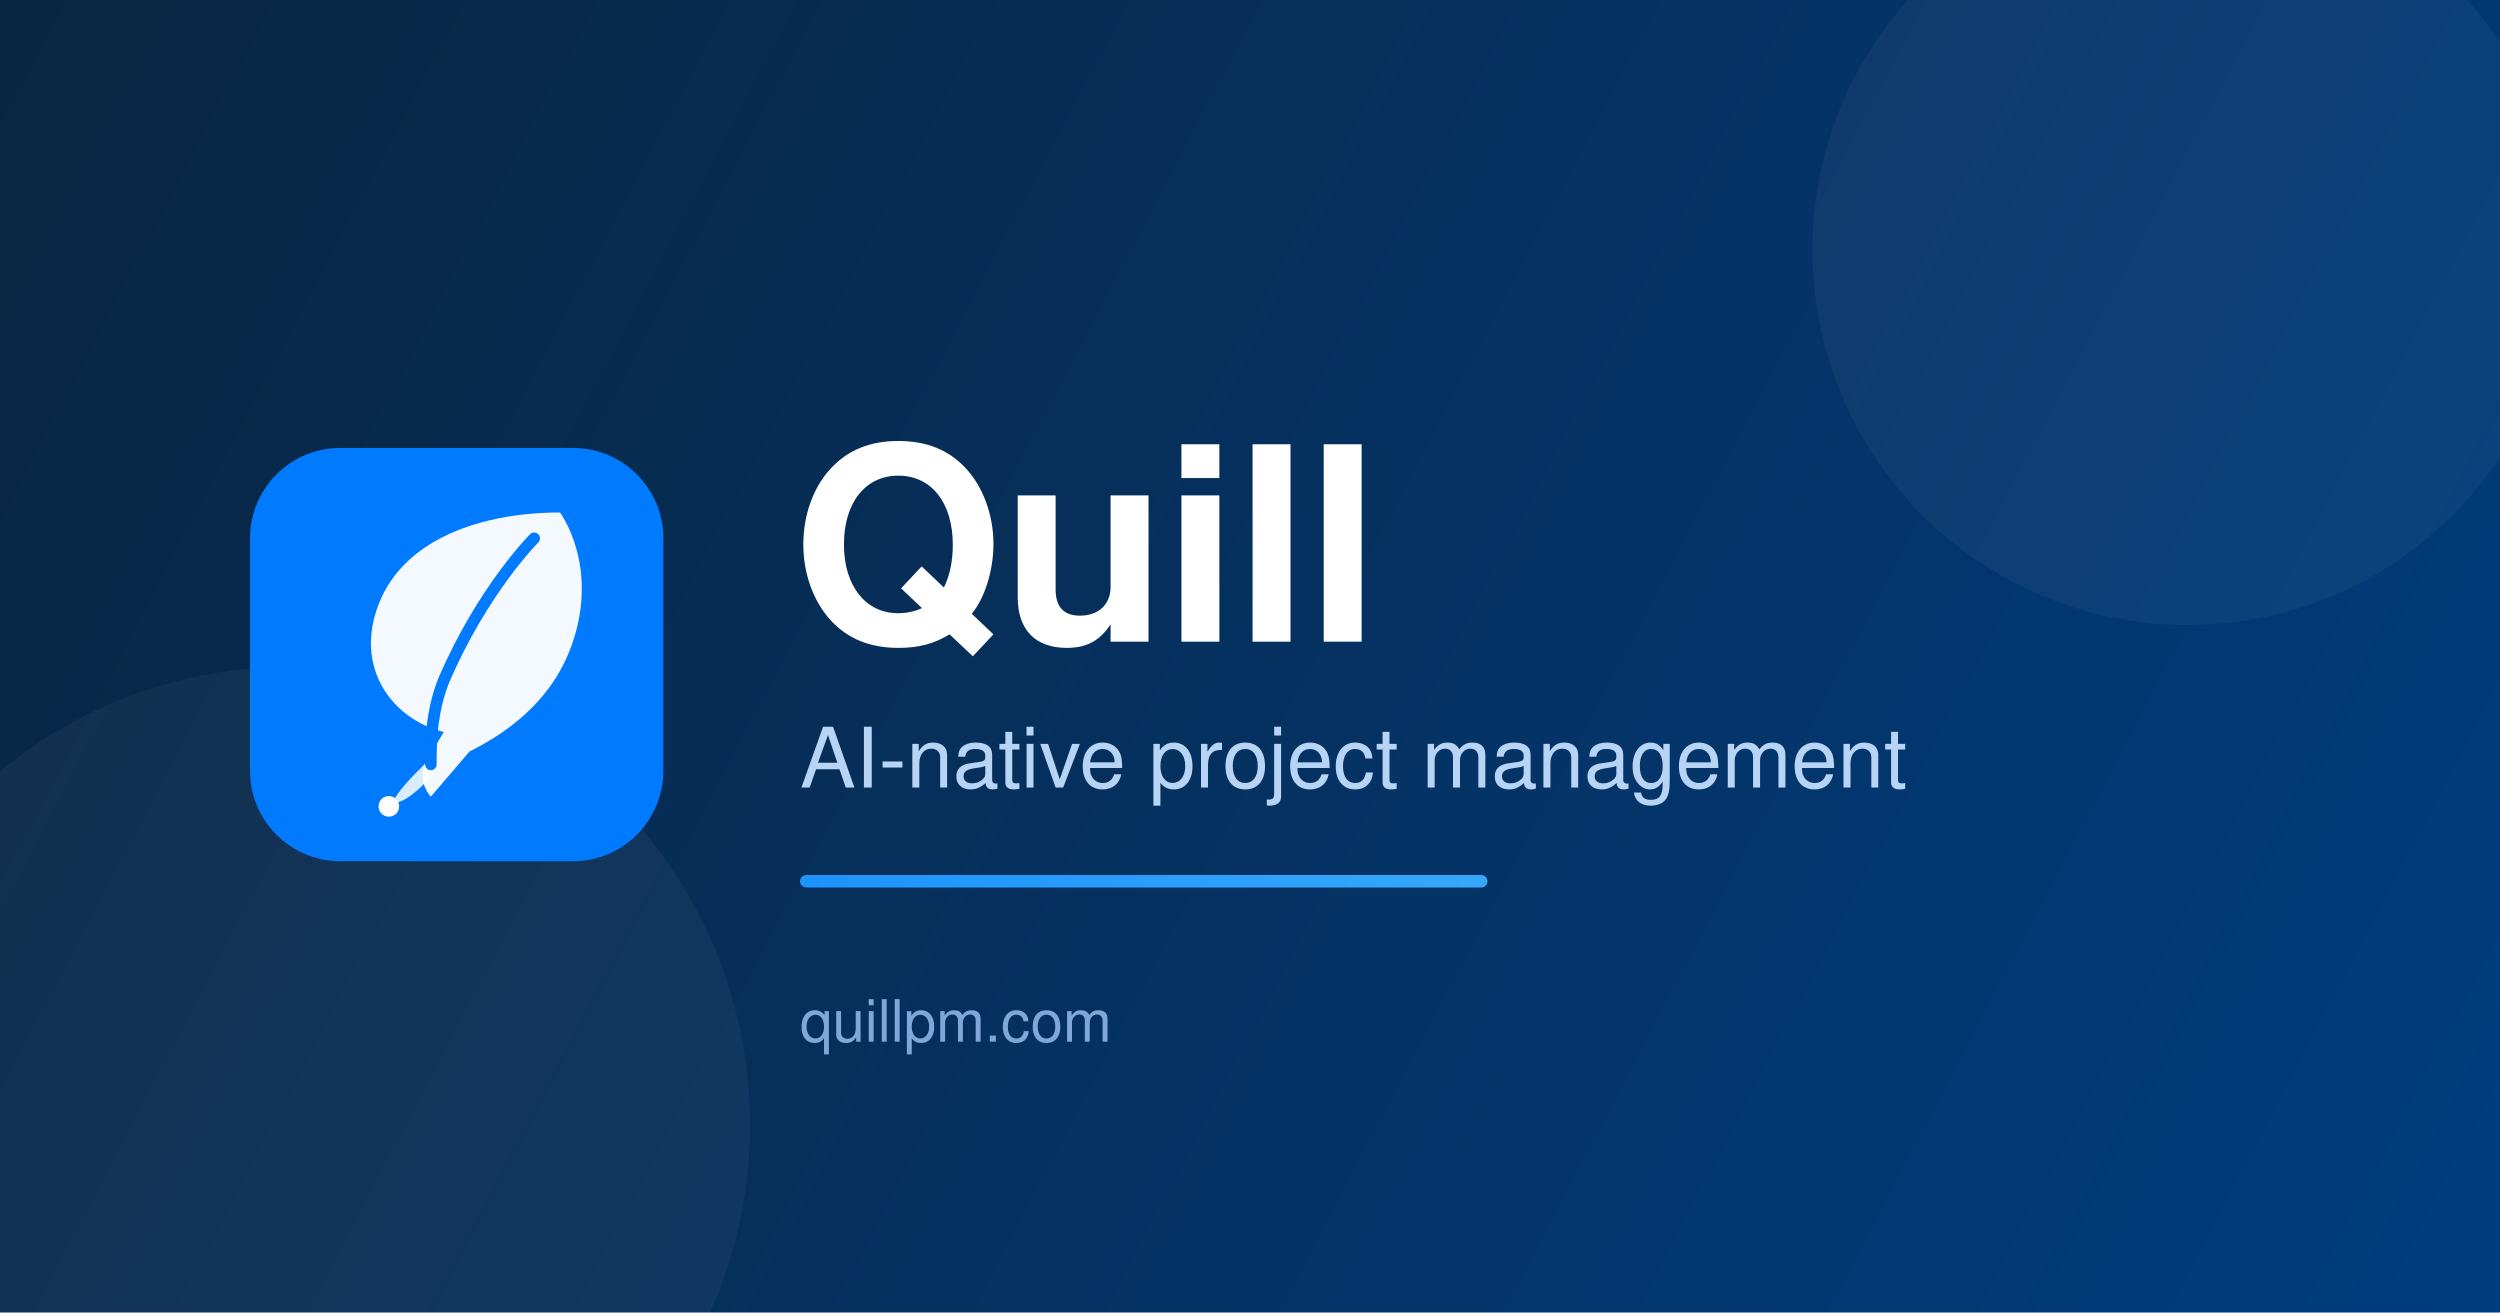
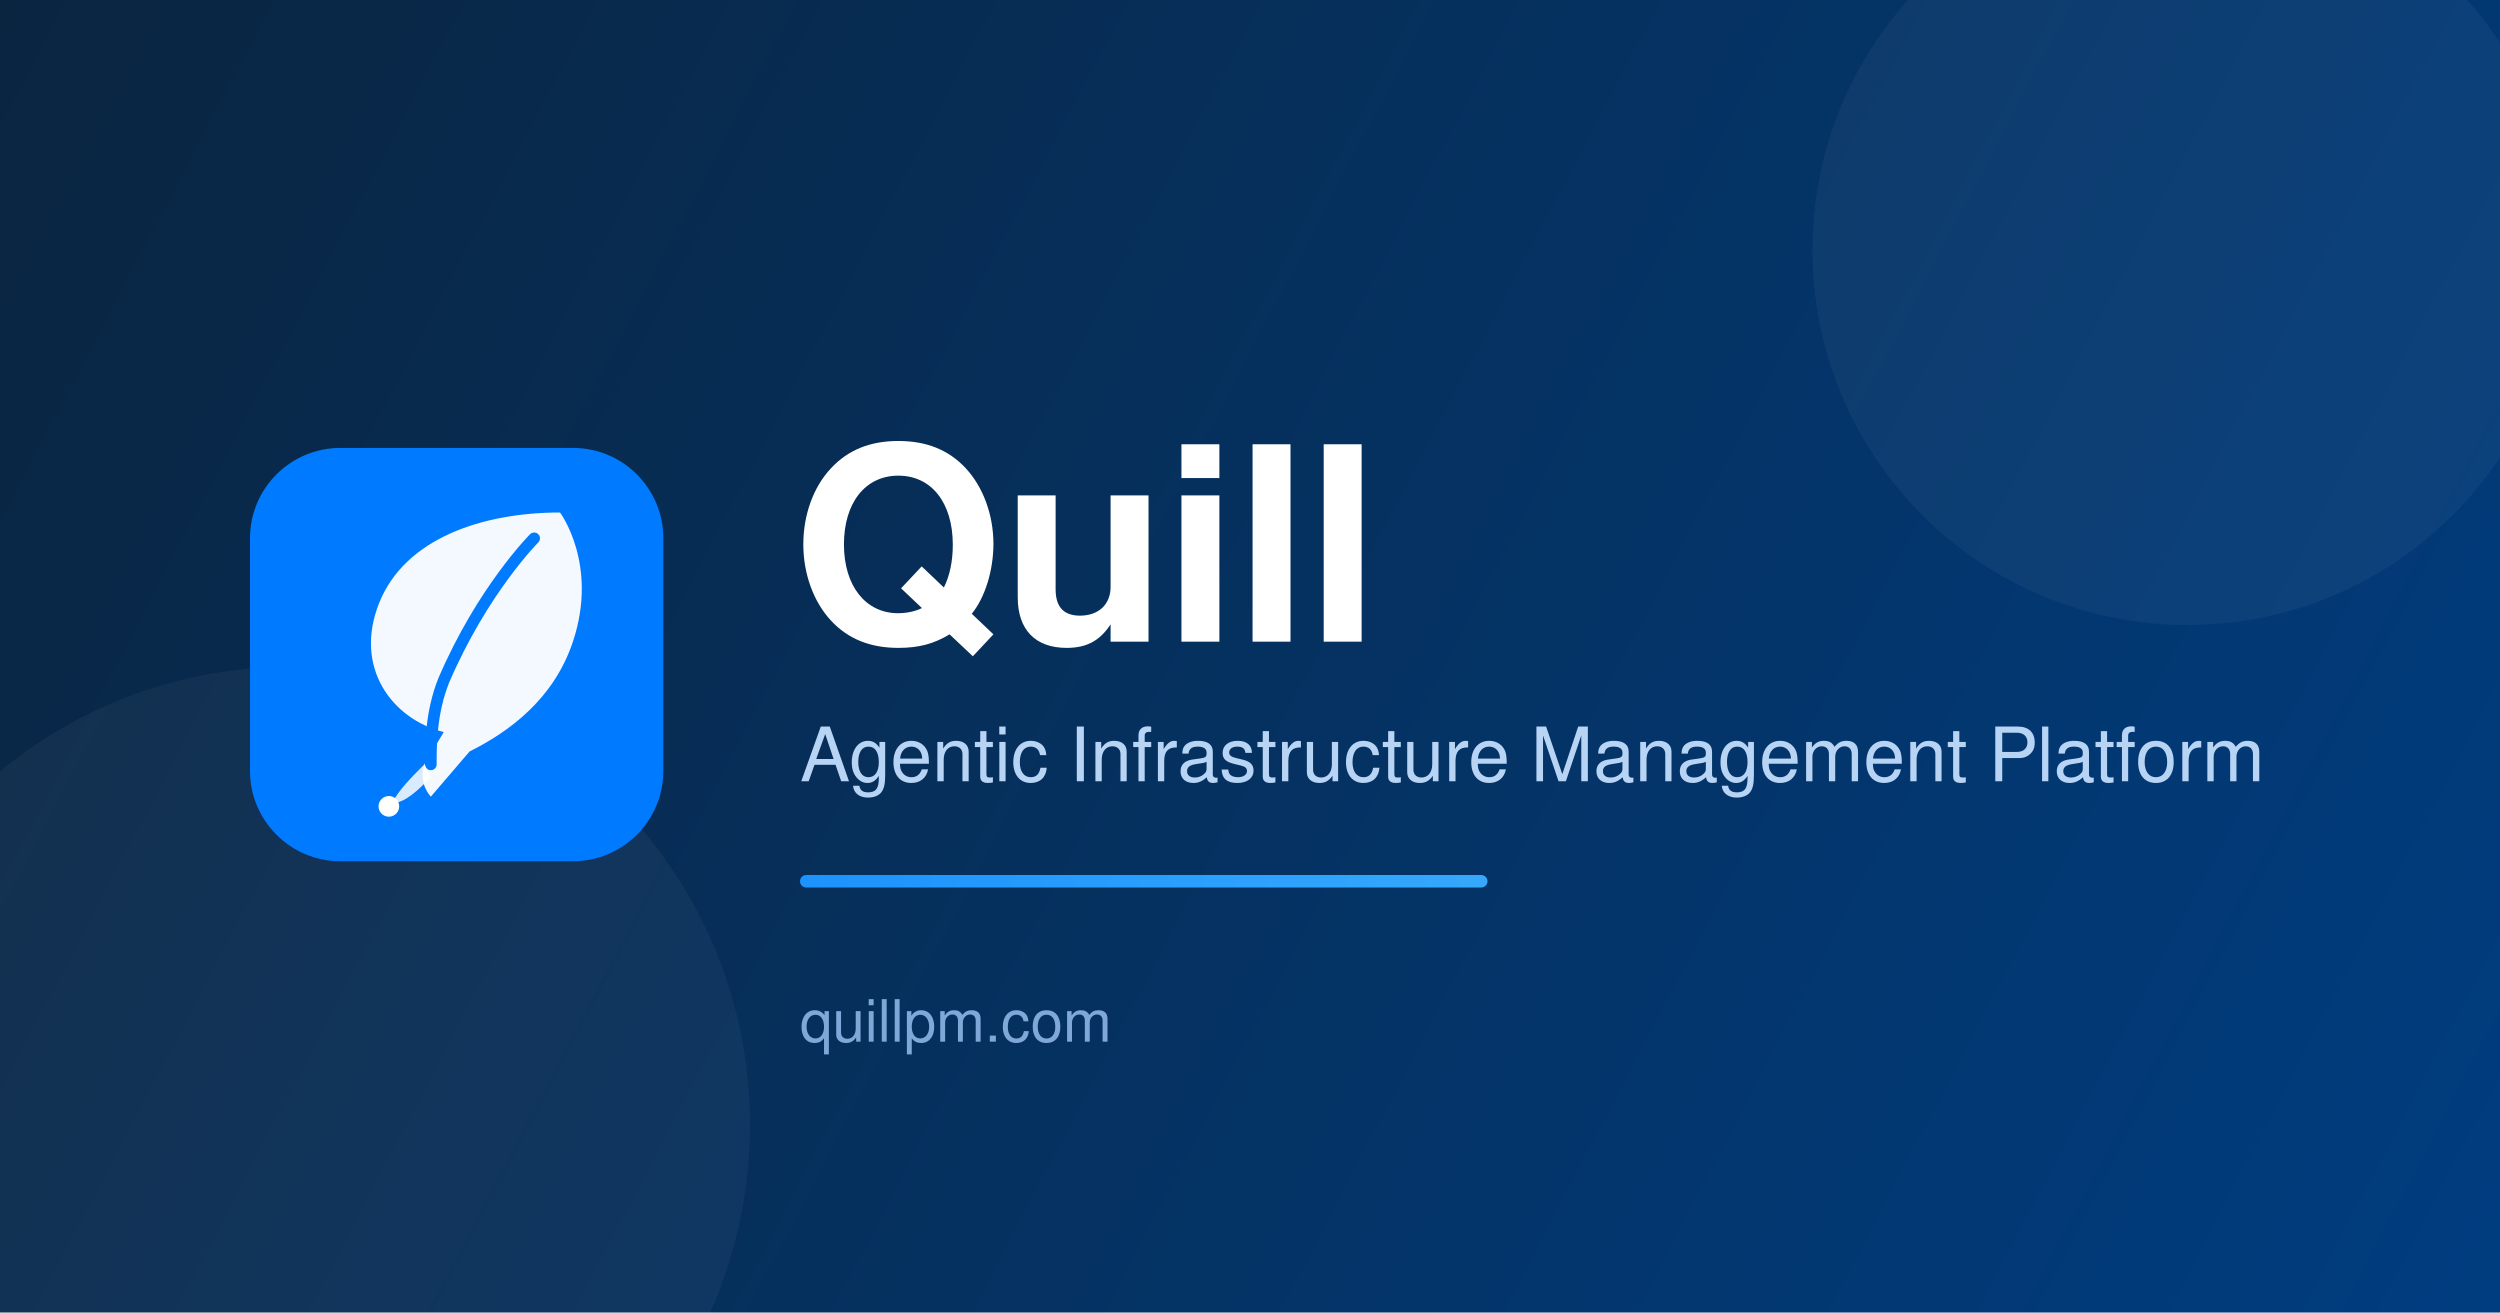
<svg xmlns="http://www.w3.org/2000/svg" width="1200" height="630" viewBox="0 0 1200 630" fill="none">
  <defs>
    <linearGradient id="bg" x1="0" y1="0" x2="1200" y2="630" gradientUnits="userSpaceOnUse">
      <stop offset="0" stop-color="#0A2540" />
      <stop offset="1" stop-color="#003D80" />
    </linearGradient>
    <linearGradient id="accent" x1="0" y1="0" x2="1200" y2="0" gradientUnits="userSpaceOnUse">
      <stop offset="0" stop-color="#007AFF" />
      <stop offset="1" stop-color="#5AC8FA" />
    </linearGradient>
  </defs>
  <rect width="1200" height="630" fill="url(#bg)" />
  <g fill="#FFFFFF" fill-opacity="0.04">
    <circle cx="1050" cy="120" r="180" />
    <circle cx="140" cy="540" r="220" />
  </g>
  <g transform="translate(120,215) scale(3.1)">
    <rect width="64" height="64" rx="14" fill="#007AFF" />
    <path d="M48 10 C48 10 54 18 50 30 C47 39 40 44 34 47 L28 54 C28 54 26 52 27 49 L30 44 C22 42 16 34 20 24 C24 14 36 10 48 10 Z" fill="white" fill-opacity="0.95" />
    <path d="M44 14 C44 14 36 22 30 36 C28 41 28 46 28 49" stroke="#007AFF" stroke-width="1.8" stroke-linecap="round" fill="none" />
    <path d="M27 49 C25 51 23 53 22 55 C24 55 26 53 28 51 Z" fill="white" fill-opacity="0.85" />
    <circle cx="21.5" cy="55.5" r="1.6" fill="white" />
  </g>
  <text x="380" y="308" font-family="-apple-system, 'SF Pro Display', 'Segoe UI', Helvetica, Arial, sans-serif" font-size="130" font-weight="700" fill="#FFFFFF" letter-spacing="-2">Quill</text>
-   <text x="384" y="378" font-family="-apple-system, 'SF Pro Text', 'Segoe UI', Helvetica, Arial, sans-serif" font-size="40" font-weight="400" fill="#B8D4F5">AI-native project management</text>
+   <text x="384" y="375" font-family="-apple-system, 'SF Pro Text', 'Segoe UI', Helvetica, Arial, sans-serif" font-size="36" font-weight="400" fill="#B8D4F5">Agentic Infrastructure Management Platform</text>
  <rect x="384" y="420" width="330" height="6" rx="3" fill="url(#accent)" />
  <text x="384" y="500" font-family="-apple-system, 'SF Pro Text', 'Segoe UI', Helvetica, Arial, sans-serif" font-size="28" font-weight="500" fill="#7FA8D9">quillpm.com</text>
</svg>
